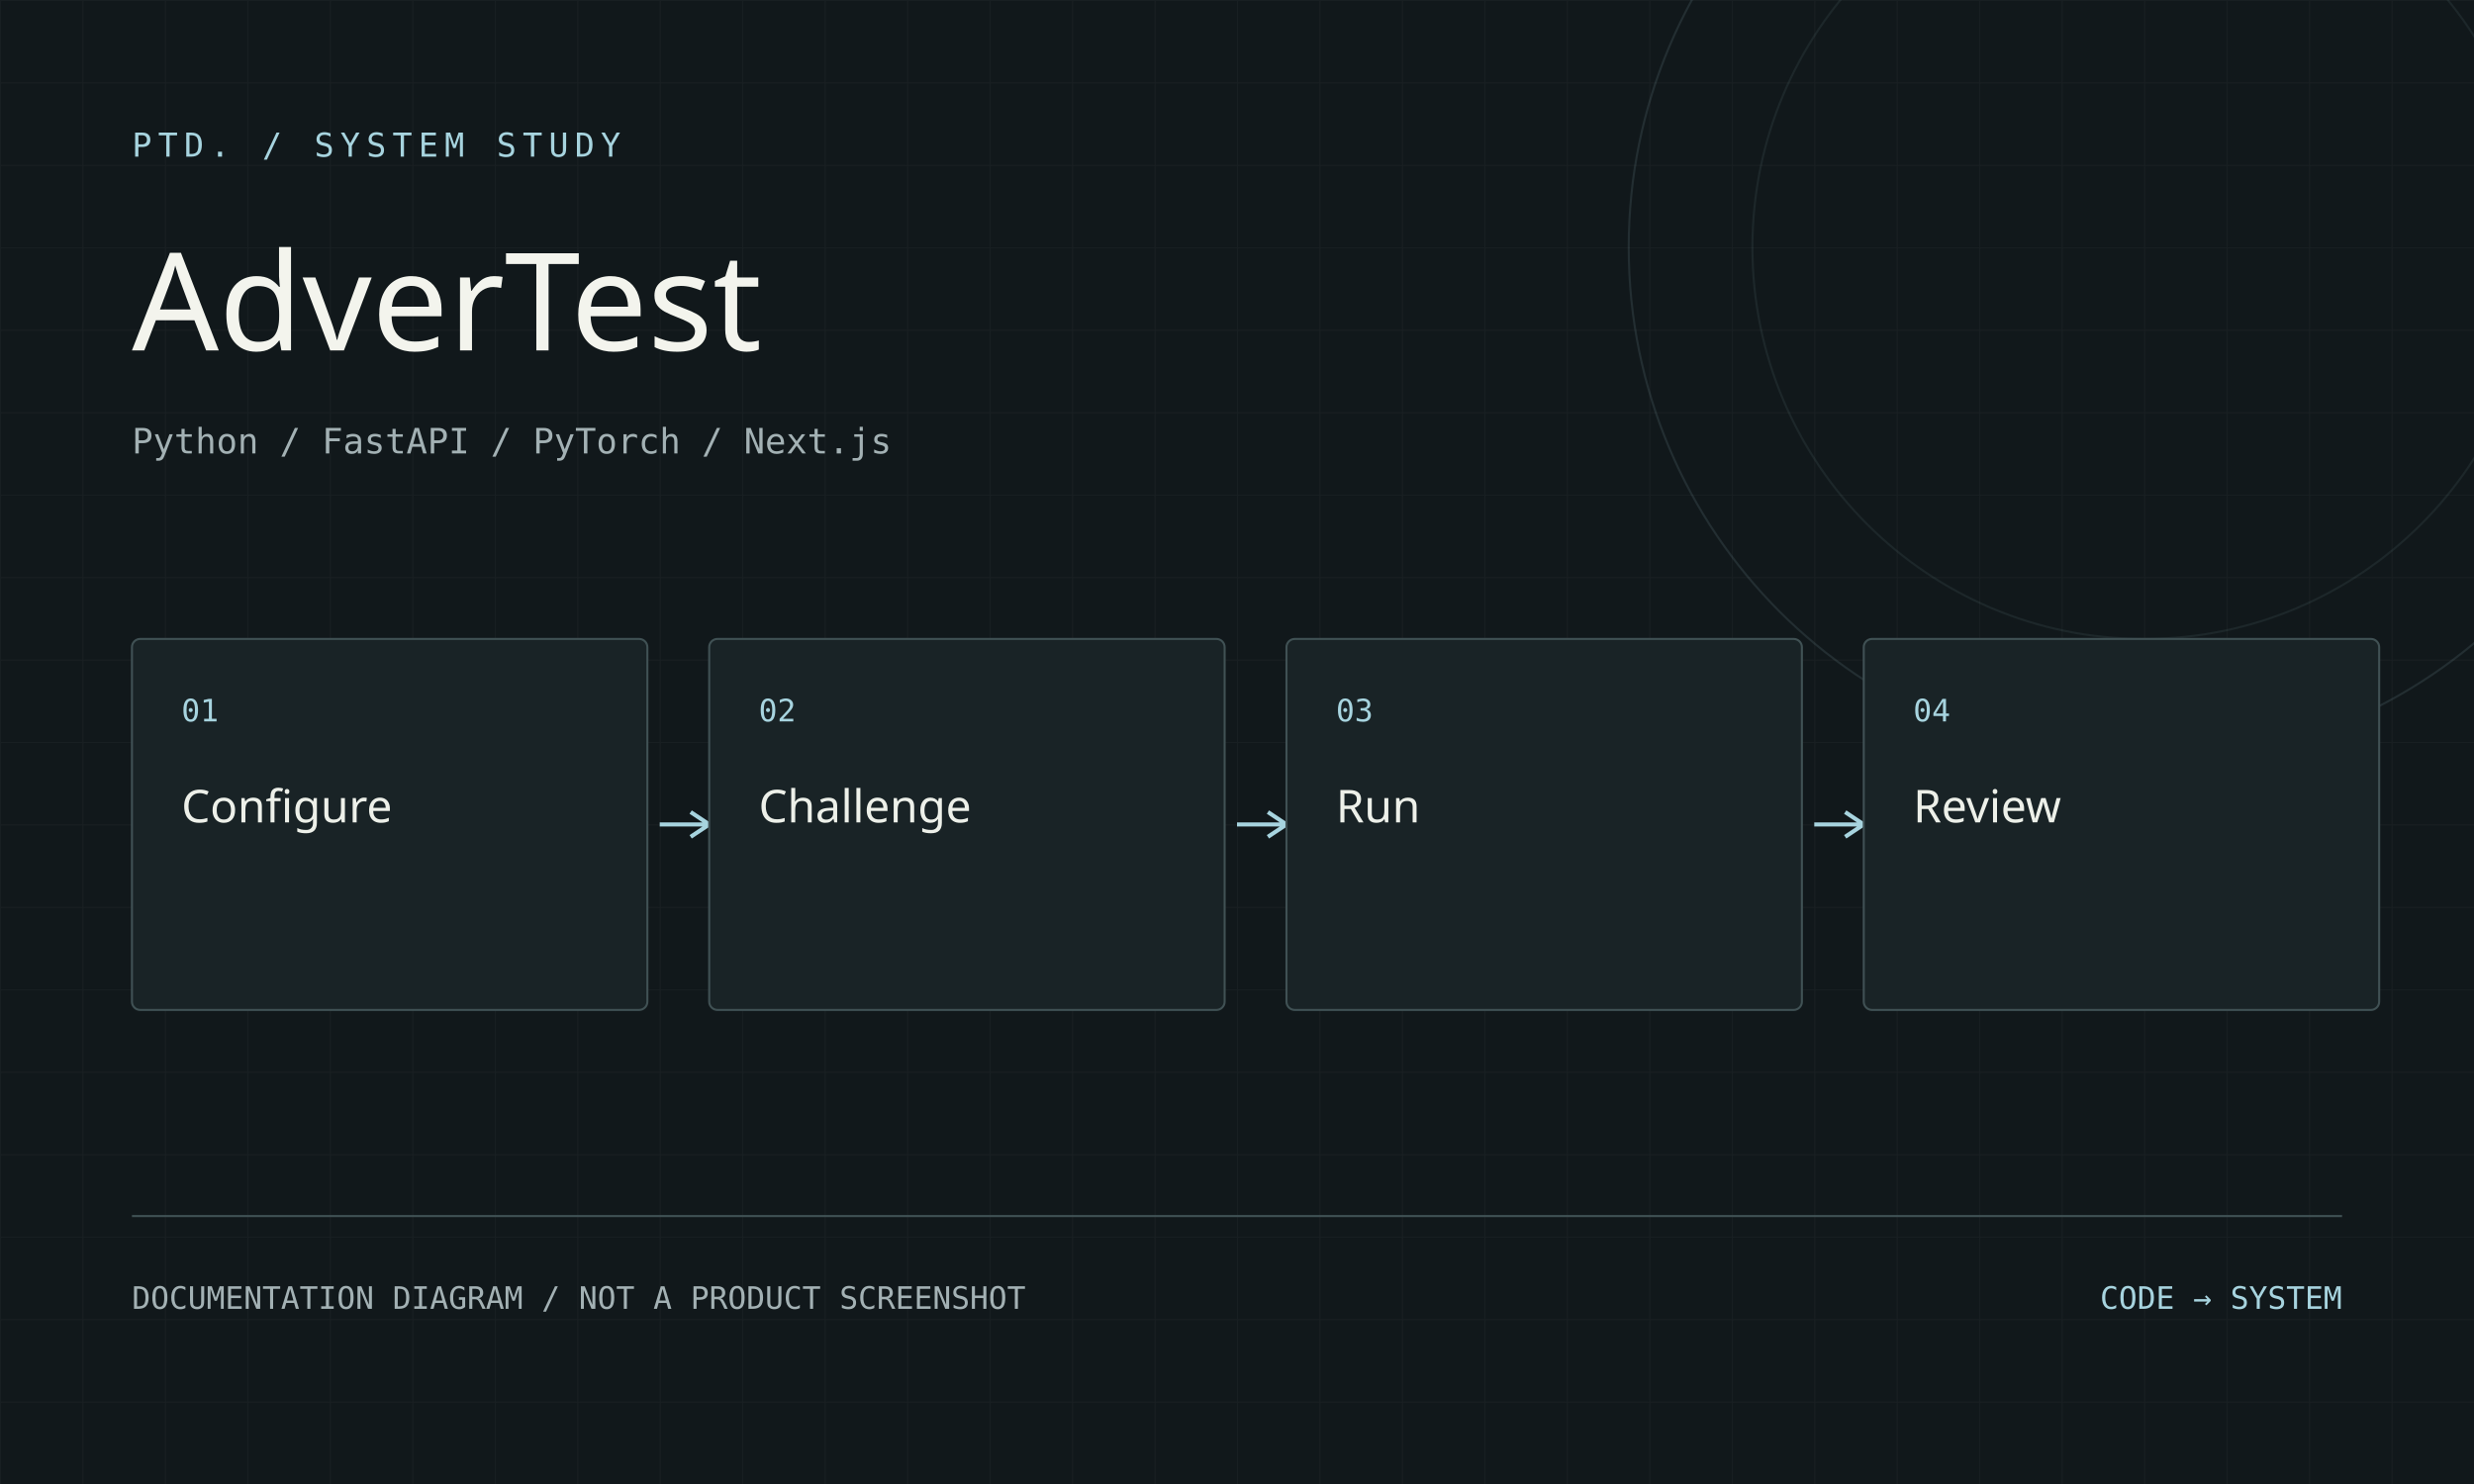
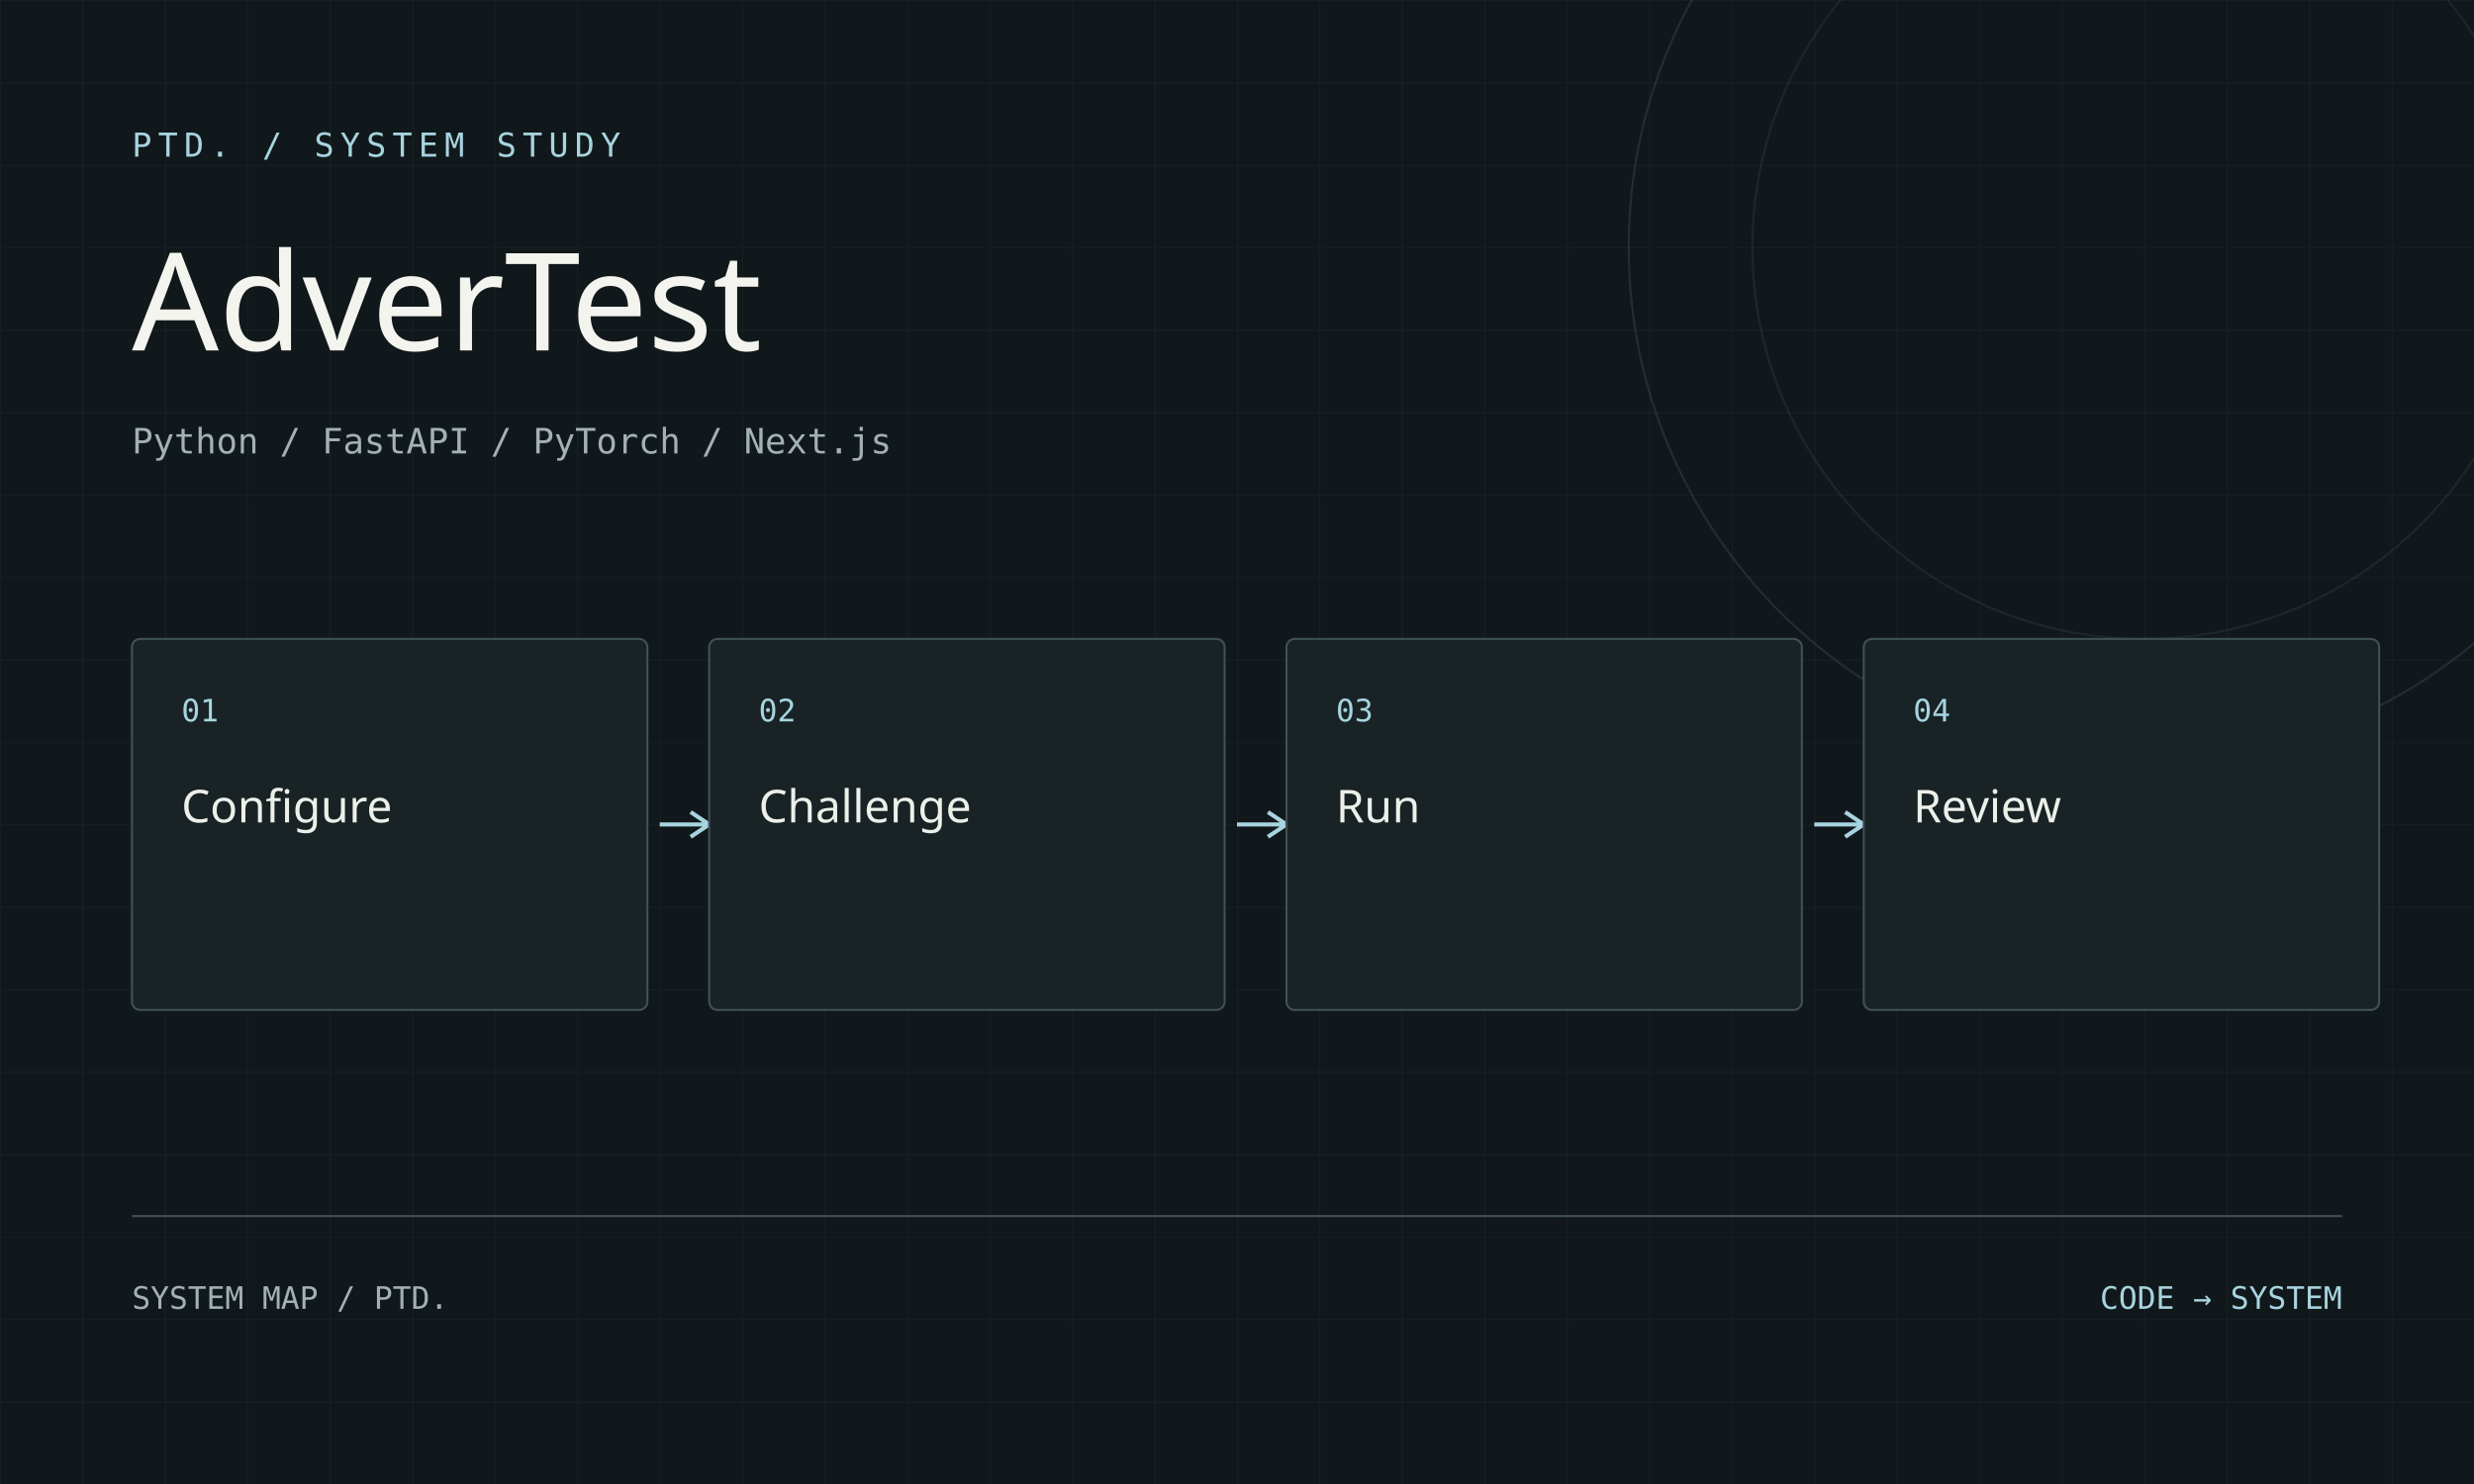
<svg xmlns="http://www.w3.org/2000/svg" width="1200" height="720" viewBox="0 0 1200 720" role="img" aria-labelledby="title desc">
  <defs>
    <pattern id="grid" width="40" height="40" patternUnits="userSpaceOnUse">
      <path d="M40 0H0V40" fill="none" stroke="#ffffff" stroke-opacity=".035" />
    </pattern>
  </defs>
  <rect width="1200" height="720" fill="#11181b" />
  <rect width="1200" height="720" fill="url(#grid)" />
  <circle cx="1040" cy="120" r="250" fill="none" stroke="#a7d4df" stroke-opacity=".12" />
  <circle cx="1040" cy="120" r="190" fill="none" stroke="#a7d4df" stroke-opacity=".08" />
  <text x="64" y="76" font-family="monospace" font-size="16" fill="#a7d4df" letter-spacing="3">PTD. / SYSTEM STUDY</text>
  <text x="64" y="170" font-family="sans-serif" font-size="66" fill="#f3f4ed">AdverTest</text>
  <text x="64" y="220" font-family="monospace" font-size="17" fill="#a3b1b4">Python / FastAPI / PyTorch / Next.js</text>
  <rect x="64" y="310" width="250" height="180" rx="4" fill="#192326" stroke="#405154" />
  <text x="88" y="350" font-family="monospace" font-size="15" fill="#a7d4df">01</text>
  <text x="88" y="399" font-family="sans-serif" font-size="22" fill="#edf0e9">Configure</text>
  <path d="M320 400h24m-9-6 9 6-9 6" fill="none" stroke="#a7d4df" stroke-width="2" />
  <rect x="344" y="310" width="250" height="180" rx="4" fill="#192326" stroke="#405154" />
  <text x="368" y="350" font-family="monospace" font-size="15" fill="#a7d4df">02</text>
  <text x="368" y="399" font-family="sans-serif" font-size="22" fill="#edf0e9">Challenge</text>
  <path d="M600 400h24m-9-6 9 6-9 6" fill="none" stroke="#a7d4df" stroke-width="2" />
  <rect x="624" y="310" width="250" height="180" rx="4" fill="#192326" stroke="#405154" />
  <text x="648" y="350" font-family="monospace" font-size="15" fill="#a7d4df">03</text>
  <text x="648" y="399" font-family="sans-serif" font-size="22" fill="#edf0e9">Run</text>
  <path d="M880 400h24m-9-6 9 6-9 6" fill="none" stroke="#a7d4df" stroke-width="2" />
  <rect x="904" y="310" width="250" height="180" rx="4" fill="#192326" stroke="#405154" />
  <text x="928" y="350" font-family="monospace" font-size="15" fill="#a7d4df">04</text>
  <text x="928" y="399" font-family="sans-serif" font-size="22" fill="#edf0e9">Review</text>
  <path d="M64 590H1136" stroke="#405154" />
-   <text x="64" y="635" font-family="monospace" font-size="15" fill="#a3b1b4">DOCUMENTATION DIAGRAM / NOT A PRODUCT SCREENSHOT</text>
+   <text x="64" y="635" font-family="monospace" font-size="15" fill="#a3b1b4">SYSTEM MAP / PTD.</text>
  <text x="1136" y="635" text-anchor="end" font-family="monospace" font-size="15" fill="#a7d4df">CODE → SYSTEM</text>
</svg>
